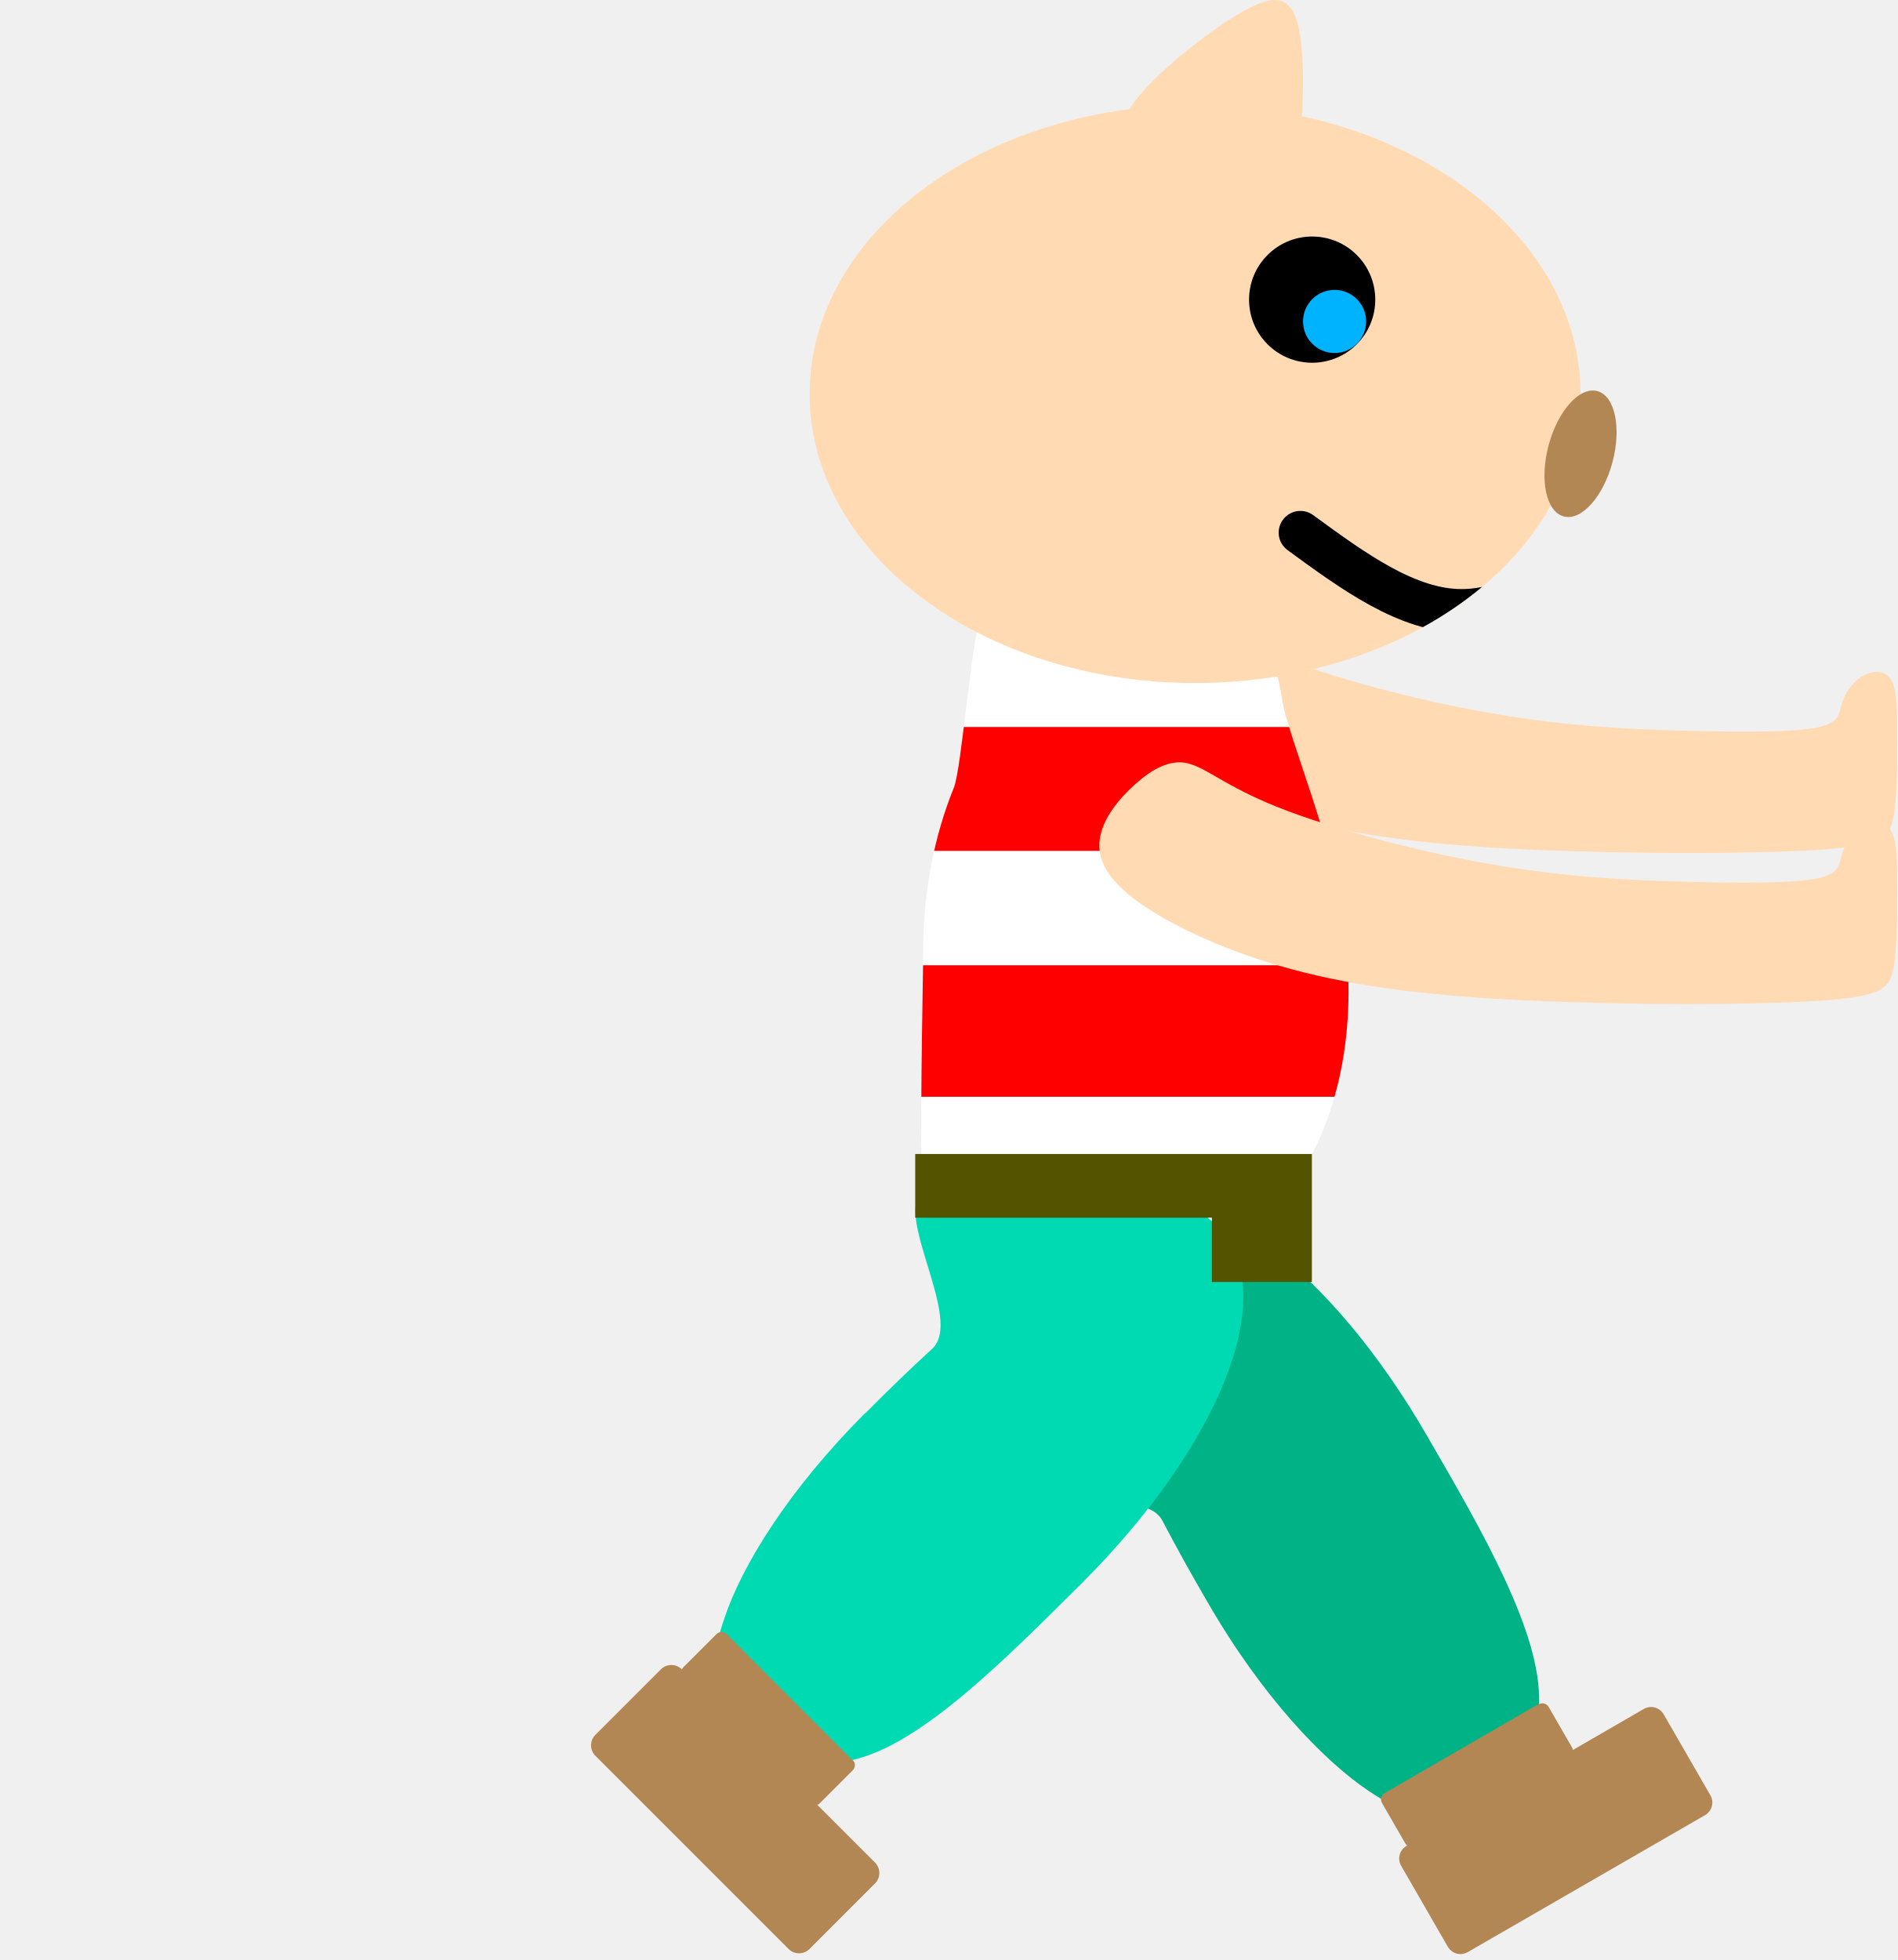
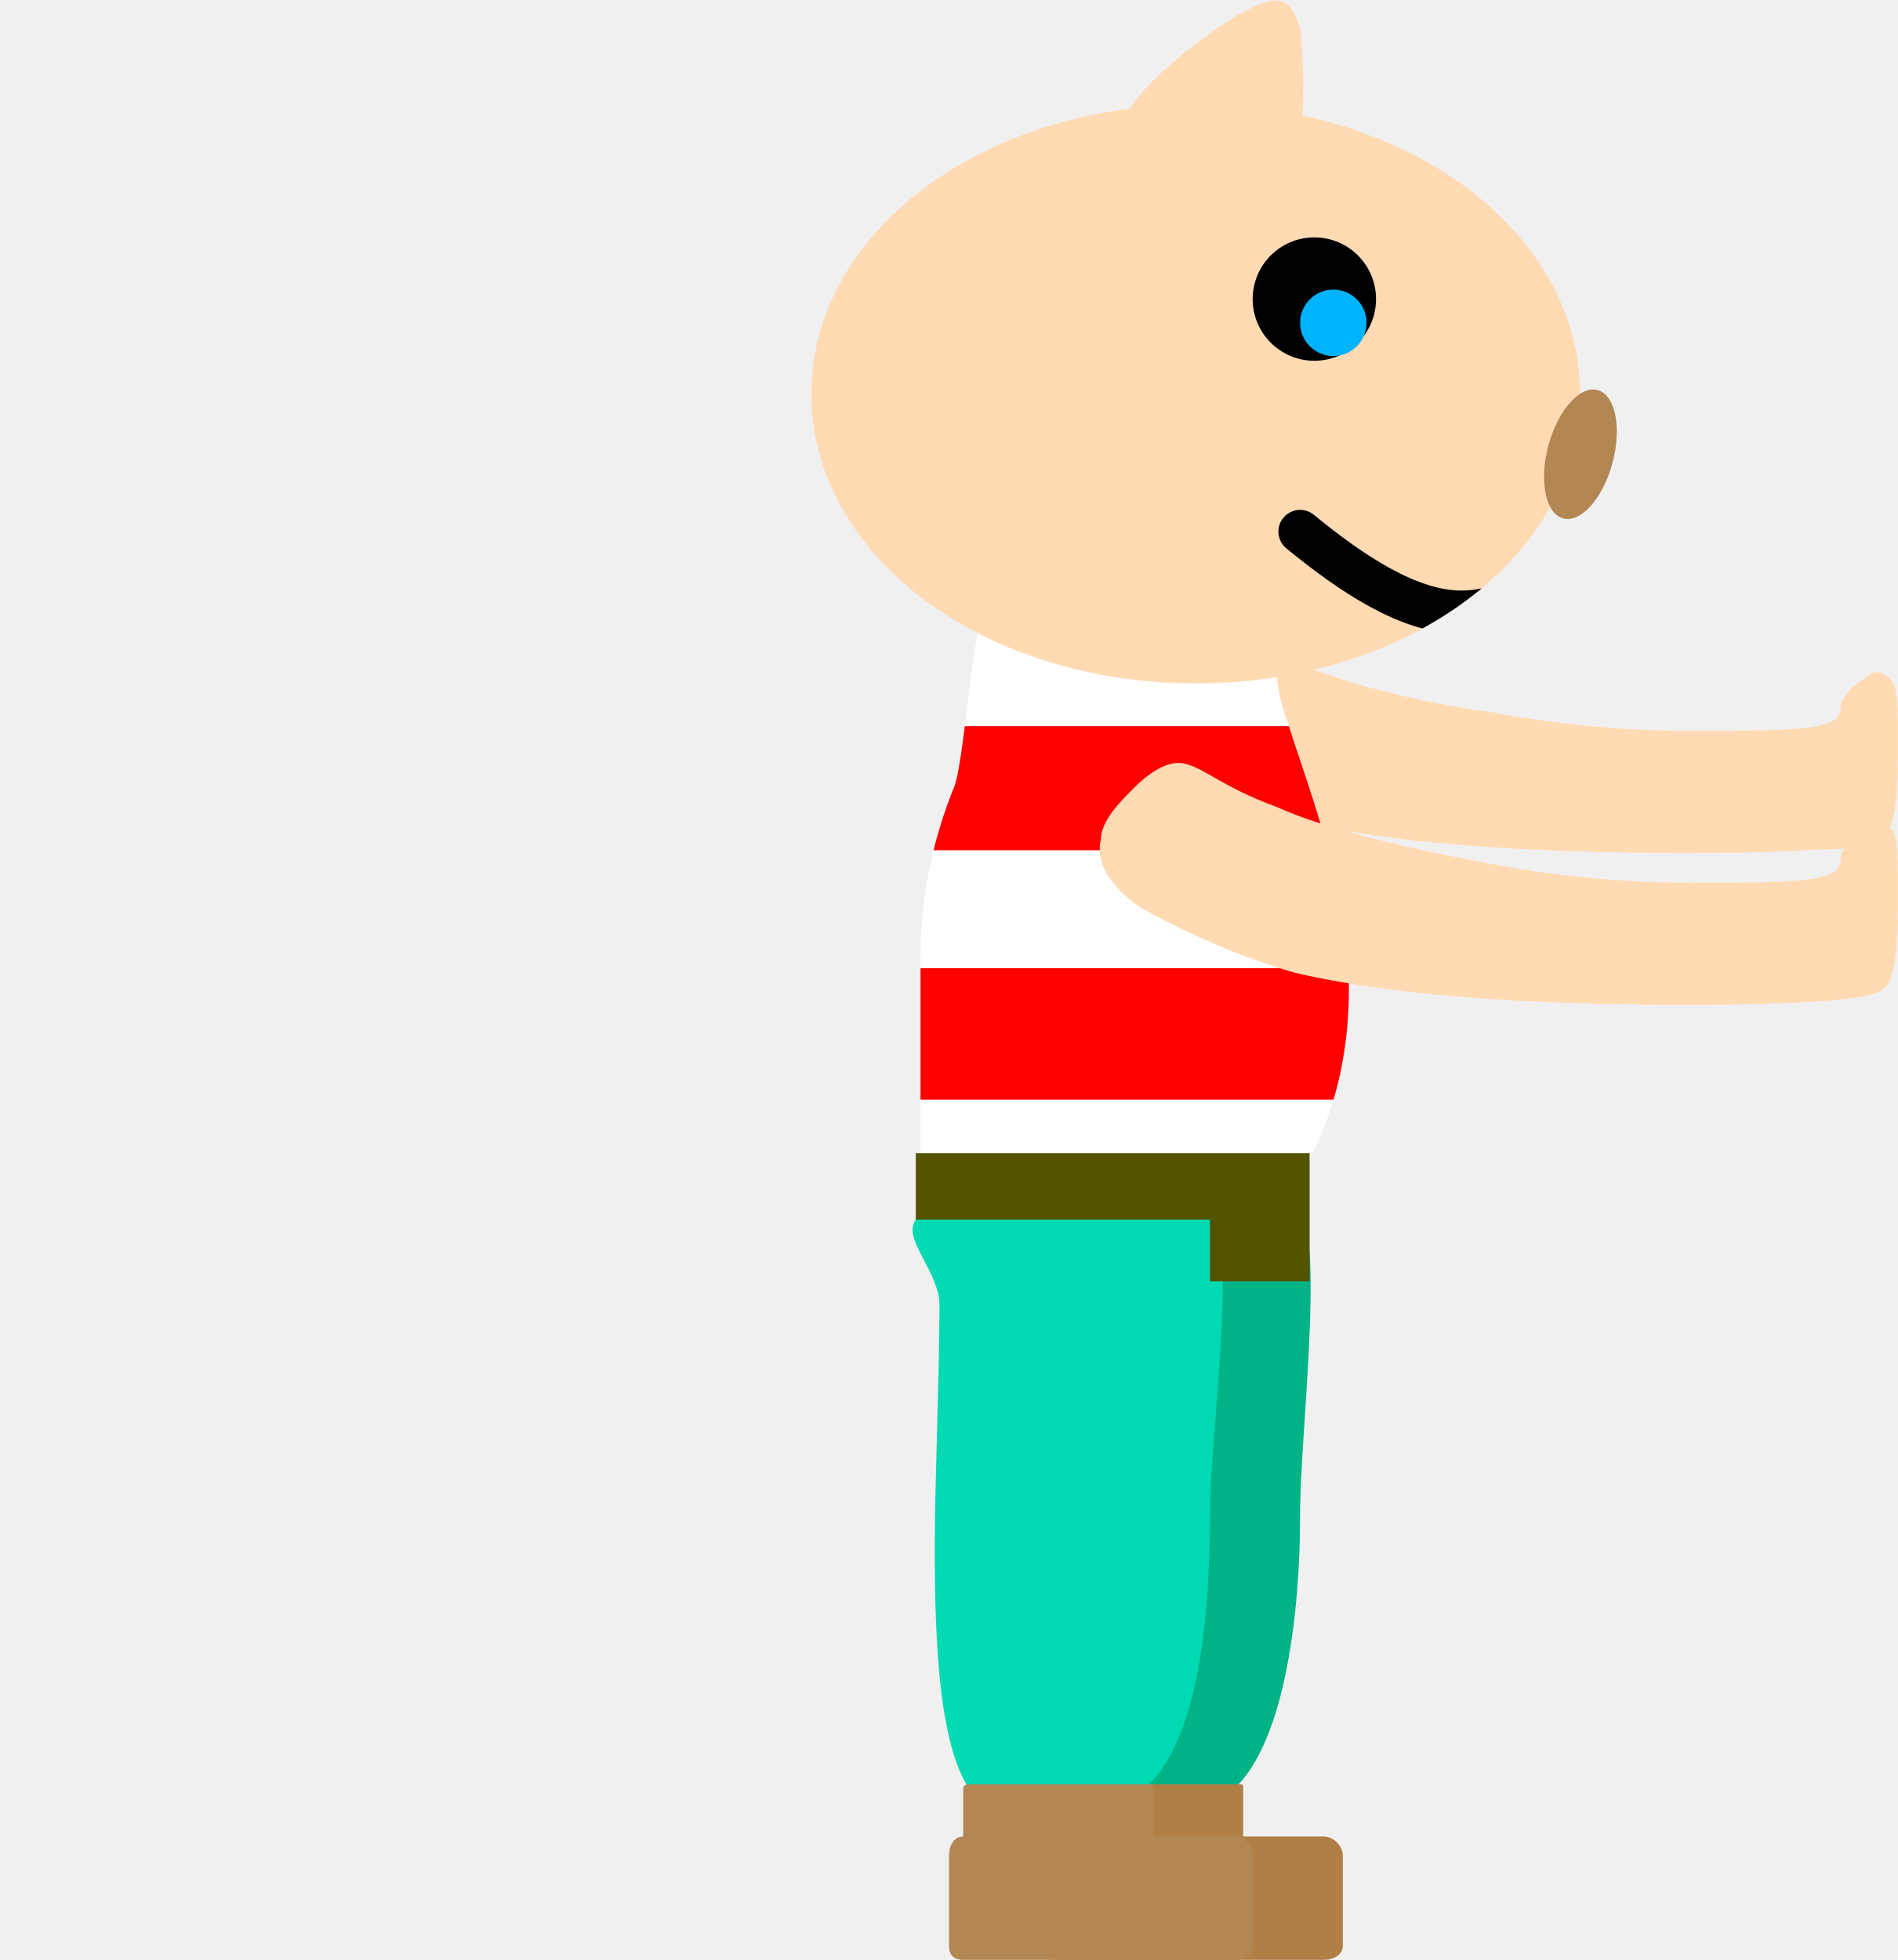
- <svg xmlns="http://www.w3.org/2000/svg" id="svg68" viewBox="0 0 6435 6646" style="shape-rendering:geometricPrecision; text-rendering:geometricPrecision; image-rendering:optimizeQuality; fill-rule:evenodd; clip-rule:evenodd" version="1.1" height="11.293mm" width="10.936mm" xml:space="preserve">
+ <svg xmlns="http://www.w3.org/2000/svg" id="svg66" viewBox="0 0 400 413" style="shape-rendering:geometricPrecision; text-rendering:geometricPrecision; image-rendering:optimizeQuality; fill-rule:evenodd; clip-rule:evenodd" version="1.1" height="11.293mm" width="10.936mm" xml:space="preserve">
  <defs id="defs18">
    <style id="style10" type="text/css">
   
-     .str0 {stroke:black;stroke-width:147.116;stroke-linecap:round}
+     .str0 {stroke:black;stroke-width:9.15;stroke-linecap:round}
    .fil0 {fill:none}
-     .fil6 {fill:black}
-     .fil2 {fill:#00B387}
-     .fil7 {fill:#00B3FF}
-     .fil8 {fill:#00DAB3}
-     .fil9 {fill:#545400}
-     .fil5 {fill:#B38754}
-     .fil4 {fill:red}
+     .fil8 {fill:black}
+     .fil4 {fill:#00B387}
+     .fil9 {fill:#00B3FF}
+     .fil6 {fill:#00DAB3}
+     .fil10 {fill:#545400}
+     .fil5 {fill:#B07F46}
+     .fil7 {fill:#B38754}
+     .fil3 {fill:red}
    .fil1 {fill:#FFDAB3}
-     .fil3 {fill:white}
+     .fil2 {fill:white}
   
  </style>
    <clipPath id="id0">
-       <path id="path12" d="M2587 2154c204,17 387,-276 518,-71 35,56 69,522 96,588 66,162 104,352 104,555 0,93 15,724 0,810 -80,462 -384,242 -718,262 -438,27 -775,-444 -718,-1073 29,-323 145,-583 208,-803 7,-23 22,-123 31,-143 85,-191 292,-142 479,-127z" />
+       <path id="path12" d="M161 134c13,1 24,-17 32,-4 2,3 4,32 6,36 4,10 7,22 7,35 0,5 0,45 0,50 -5,29 -24,15 -45,16 -27,2 -48,-27 -45,-66 2,-20 9,-37 13,-50 1,-2 2,-8 2,-9 5,-12 18,-9 30,-8z" />
    </clipPath>
    <clipPath id="id1">
-       <path id="path15" d="M2383 356c722,0 1307,439 1307,980 0,541 -585,980 -1307,980 -722,0 -1307,-439 -1307,-980 0,-541 585,-980 1307,-980z" />
+       <path id="path15" d="M148 22c45,0 81,27 81,61 0,34 -36,61 -81,61 -45,0 -81,-27 -81,-61 0,-34 36,-61 81,-61z" />
    </clipPath>
  </defs>
-   <g transform="matrix(-1,0,0,1,6435,0)" id="Слой_x0020_1">
-     <g id="_939452624">
-       <rect x="0" id="rect21" height="6643" width="6435" y="3" class="fil0" />
-       <path id="path23" d="m 2406,2077 c -61,14 -124,76 -301,147 -177,71 -469,150 -724,194 -255,45 -475,55 -667,60 -193,5 -359,5 -439,-11 -80,-16 -75,-49 -86,-84 -11,-35 -38,-73 -72,-92 -34,-19 -75,-19 -95,16 -20,35 -20,105 -20,195 0,90 0,200 13,269 13,69 38,97 259,111 221,14 637,14 971,-1 334,-15 584,-46 805,-105 221,-59 411,-148 522,-227 111,-79 144,-149 134,-217 -10,-68 -63,-134 -120,-185 -56,-50 -116,-85 -178,-71 z" class="fil1" />
-       <path id="path25" d="m 2341,5432 c -184,319 -392,537 -547,641 -111,74 -169,95 -289,26 -116,-67 -281,-158 -288,-321 -11,-237 193,-588 381,-912 316,-547 765,-915 1052,-749 172,99 490,623 370,930 -47,120 -458,-21 -526,109 -48,92 -100,185 -153,276 z" class="fil2" />
-       <path id="path27" d="m 2587,2154 c 204,17 387,-276 518,-71 35,56 69,522 96,588 66,162 104,352 104,555 0,93 15,724 0,810 -80,462 -384,242 -718,262 -438,27 -775,-444 -718,-1073 29,-323 145,-583 208,-803 7,-23 22,-123 31,-143 85,-191 292,-142 479,-127 z" class="fil3" />
-       <g id="g35" clip-path="url(#id0)">
-         <g id="g33">
-           <rect id="rect29" height="420" width="4448" y="2465" x="36" class="fil4" />
-           <rect id="rect31" height="446" width="2672" y="3273" x="1108" class="fil4" />
-         </g>
+   <g transform="matrix(-1,0,0,1,400,0)" id="Слой_x0020_1">
+     <rect y="0" x="0" id="rect21" height="413" width="400" class="fil0" />
+     <path id="path23" d="m 150,129 c -4,1 -8,5 -19,9 -11,5 -29,10 -45,12 -16,3 -30,4 -42,4 -12,0 -22,0 -27,-1 -5,-1 -5,-3 -5,-5 -1,-2 -3,-4 -5,-5 -2,-2 -4,-2 -6,1 -1,2 -1,6 -1,12 0,5 0,12 1,16 1,5 2,7 16,7 14,1 40,1 60,0 21,-1 37,-3 50,-6 14,-4 26,-9 33,-14 7,-5 9,-10 8,-14 0,-4 -4,-8 -7,-11 -4,-3 -8,-6 -11,-5 z" class="fil1" />
+     <path id="path25" d="m 161,134 c 13,1 24,-17 32,-4 2,3 4,32 6,36 4,10 7,22 7,35 0,5 0,45 0,50 -5,29 -24,15 -45,16 -27,2 -48,-27 -45,-66 2,-20 9,-37 13,-50 1,-2 2,-8 2,-9 5,-12 18,-9 30,-8 z" class="fil2" />
+     <g id="g32" clip-path="url(#id0)">
+       <g id="_773887200">
+         <rect id="rect27" height="26.148" width="276.685" y="153" x="2" class="fil3" />
+         <rect id="rect29" height="27.715" width="166.2" y="204" x="69" class="fil3" />
      </g>
-       <path id="path37" d="m 2587,2154 c 204,17 387,-276 518,-71 35,56 69,522 96,588 66,162 104,352 104,555 0,93 15,724 0,810 -80,462 -384,242 -718,262 -438,27 -775,-444 -718,-1073 29,-323 145,-583 208,-803 7,-23 22,-123 31,-143 85,-191 292,-142 479,-127 z" class="fil0" />
-       <path id="path39" d="m 2383,356 c 722,0 1307,439 1307,980 0,541 -585,980 -1307,980 -722,0 -1307,-439 -1307,-980 0,-541 585,-980 1307,-980 z" class="fil1" />
-       <g id="g44" clip-path="url(#id1)">
-         <g id="g42">
-           <path d="m 924,1806 c 185,132 371,265 555,265 184,0 365,-132 547,-265" class="fil0 str0" id="1" />
-         </g>
+     </g>
+     <path id="path34" d="m 161,134 c 13,1 24,-17 32,-4 2,3 4,32 6,36 4,10 7,22 7,35 0,5 0,45 0,50 -5,29 -24,15 -45,16 -27,2 -48,-27 -45,-66 2,-20 9,-37 13,-50 1,-2 2,-8 2,-9 5,-12 18,-9 30,-8 z" class="fil0" />
+     <g id="_773887488">
+       <path id="path36" d="m 156,254 c 8,0 27,-6 33,3 2,4 -5,11 -5,18 -1,14 0,38 0,51 0,21 0,43 -7,52 -5,5 -13,2 -20,2 -5,0 -13,1 -17,-3 -10,-9 -14,-34 -14,-58 0,-17 -5,-55 0,-66 6,-12 21,1 30,1 z" class="fil4" />
+       <path id="path38" d="m 139,376 h 38 c 1,0 1,0 1,1 v 10 c 0,0 0,0 0,0 v 0 c 2,0 3,2 3,4 v 19 c 0,2 -1,3 -3,3 h -57 c -2,0 -4,-1 -4,-3 v -19 c 0,-2 2,-4 4,-4 h 17 c 0,0 0,0 0,0 v -10 c 0,-1 0,-1 1,-1 z" class="fil5" />
+       <path id="path40" d="m 175,254 c 8,0 27,-6 32,3 3,4 -5,11 -5,18 0,14 1,38 1,51 0,21 -1,43 -8,52 -4,5 -13,2 -19,2 -5,0 -13,1 -17,-3 -11,-9 -14,-34 -14,-58 0,-17 -6,-55 0,-66 5,-12 21,1 30,1 z" class="fil6" />
+       <path id="path42" d="m 158,376 h 38 c 0,0 1,0 1,1 v 10 c 0,0 0,0 0,0 v 0 c 2,0 3,2 3,4 v 19 c 0,2 -1,3 -3,3 h -58 c -1,0 -3,-1 -3,-3 v -19 c 0,-2 2,-4 3,-4 h 18 c 0,0 0,0 0,0 v -10 c 0,-1 0,-1 1,-1 z" class="fil7" />
+     </g>
+     <path id="path45" d="m 148,22 c 45,0 81,27 81,61 0,34 -36,61 -81,61 -45,0 -81,-27 -81,-61 0,-34 36,-61 81,-61 z" class="fil1" />
+     <g id="g49" clip-path="url(#id1)">
+       <g id="_773889440">
+         <path d="m 57,112 c 12,9 24,17 35,17 11,0 23,-8 34,-17" class="fil0 str0" id="1" />
      </g>
-       <path id="path46" d="m 2383,356 c 722,0 1307,439 1307,980 0,541 -585,980 -1307,980 -722,0 -1307,-439 -1307,-980 0,-541 585,-980 1307,-980 z" class="fil0" />
-       <ellipse cy="0" cx="0" id="ellipse48" ry="112" rx="220" transform="rotate(75.00001,-464.6039,1470.46)" class="fil5" />
-       <circle id="circle50" r="214" cy="1016" cx="1986" class="fil6" />
-       <circle id="circle52" r="107" cy="1090" cx="1910" class="fil7" />
-       <path id="path54" d="m 3502,4792 c 261,261 418,518 477,695 43,126 48,188 -49,286 -95,95 -225,230 -384,195 -232,-51 -517,-339 -783,-604 -447,-447 -686,-976 -452,-1210 140,-140 729,-312 994,-117 104,77 -138,437 -31,536 76,70 153,144 227,219 z" class="fil8" />
-       <path id="path56" d="m 3545,5968 426,-427 c 10,-10 25,-10 35,0 l 112,112 c 2,2 4,5 5,8 l 1,-1 c 19,-19 51,-19 70,0 l 223,223 c 19,19 19,51 0,70 l -656,656 c -19,19 -51,19 -70,0 l -223,-223 c -19,-19 -19,-51 0,-70 l 196,-196 c -3,-1 -6,-3 -8,-5 l -112,-112 c -10,-10 -10,-26 0,-35 z" class="fil5" />
-       <path id="path58" d="m 1218,5778 522,302 c 12,7 16,22 9,34 l -79,137 c -2,3 -4,5 -6,7 l 2,1 c 24,14 32,44 18,68 l -158,274 c -14,24 -44,32 -68,18 L 654,6155 c -24,-14 -32,-44 -18,-68 l 158,-274 c 14,-24 44,-32 68,-18 l 240,139 c 0,-3 1,-6 3,-9 l 79,-137 c 7,-12 22,-16 34,-9 z" class="fil5" />
-       <path id="path60" d="m 2048,581 c -31,-116 -42,-358 -18,-479 24,-121 84,-121 180,-69 97,52 231,157 310,235 80,79 106,132 118,168 13,36 13,56 -18,83 -31,27 -92,62 -171,90 -79,28 -176,49 -249,64 -73,15 -122,24 -153,-92 z" class="fil1" />
-       <polygon id="polygon62" points="3332,3913 3332,4129 2326,4129 2326,4347 1987,4347 1987,4129 1987,4129 1987,3913 " class="fil9" />
-       <path id="path64" d="m 2406,2589 c -61,14 -124,76 -301,147 -177,71 -469,150 -724,194 -255,45 -475,55 -667,60 -193,5 -359,5 -439,-11 -80,-16 -75,-49 -86,-84 -11,-35 -38,-73 -72,-92 -34,-19 -75,-19 -95,16 -20,35 -20,105 -20,195 0,90 0,200 13,269 13,69 38,97 259,111 221,14 637,14 971,-1 334,-15 584,-46 805,-105 221,-59 411,-148 522,-227 111,-79 144,-149 134,-217 -10,-68 -63,-134 -120,-185 -56,-50 -116,-85 -178,-71 z" class="fil1" />
    </g>
+     <path id="path51" d="m 148,22 c 45,0 81,27 81,61 0,34 -36,61 -81,61 -45,0 -81,-27 -81,-61 0,-34 36,-61 81,-61 z" class="fil0" />
+     <ellipse cy="0" cx="0" id="ellipse53" ry="7" rx="14" transform="rotate(75.00001,-28.89766,91.46052)" class="fil7" />
+     <circle id="circle55" r="13" cy="63" cx="123" class="fil8" />
+     <circle id="circle57" r="7" cy="68" cx="119" class="fil9" />
+     <path id="path59" d="m 127,36 c -2,-7 -2,-22 -1,-30 2,-7 5,-7 11,-4 6,3 15,10 20,15 5,5 6,8 7,10 1,2 1,4 -1,5 -2,2 -6,4 -11,6 -5,2 -11,3 -15,4 -5,1 -8,1 -10,-6 z" class="fil1" />
+     <polygon id="polygon61" points="207,243 207,257 145,257 145,270 124,270 124,257 124,257 124,243 " class="fil10" />
+     <path id="path63" d="m 150,161 c -4,1 -8,5 -19,9 -11,5 -29,9 -45,12 -16,3 -30,4 -42,4 -12,0 -22,0 -27,-1 -5,-1 -5,-3 -5,-5 -1,-2 -3,-4 -5,-6 -2,-1 -4,-1 -6,1 -1,3 -1,7 -1,13 0,5 0,12 1,16 1,5 2,6 16,7 14,1 40,1 60,0 21,-1 37,-3 50,-6 14,-4 26,-10 33,-14 7,-5 9,-10 8,-14 0,-4 -4,-8 -7,-11 -4,-4 -8,-6 -11,-5 z" class="fil1" />
  </g>
</svg>
